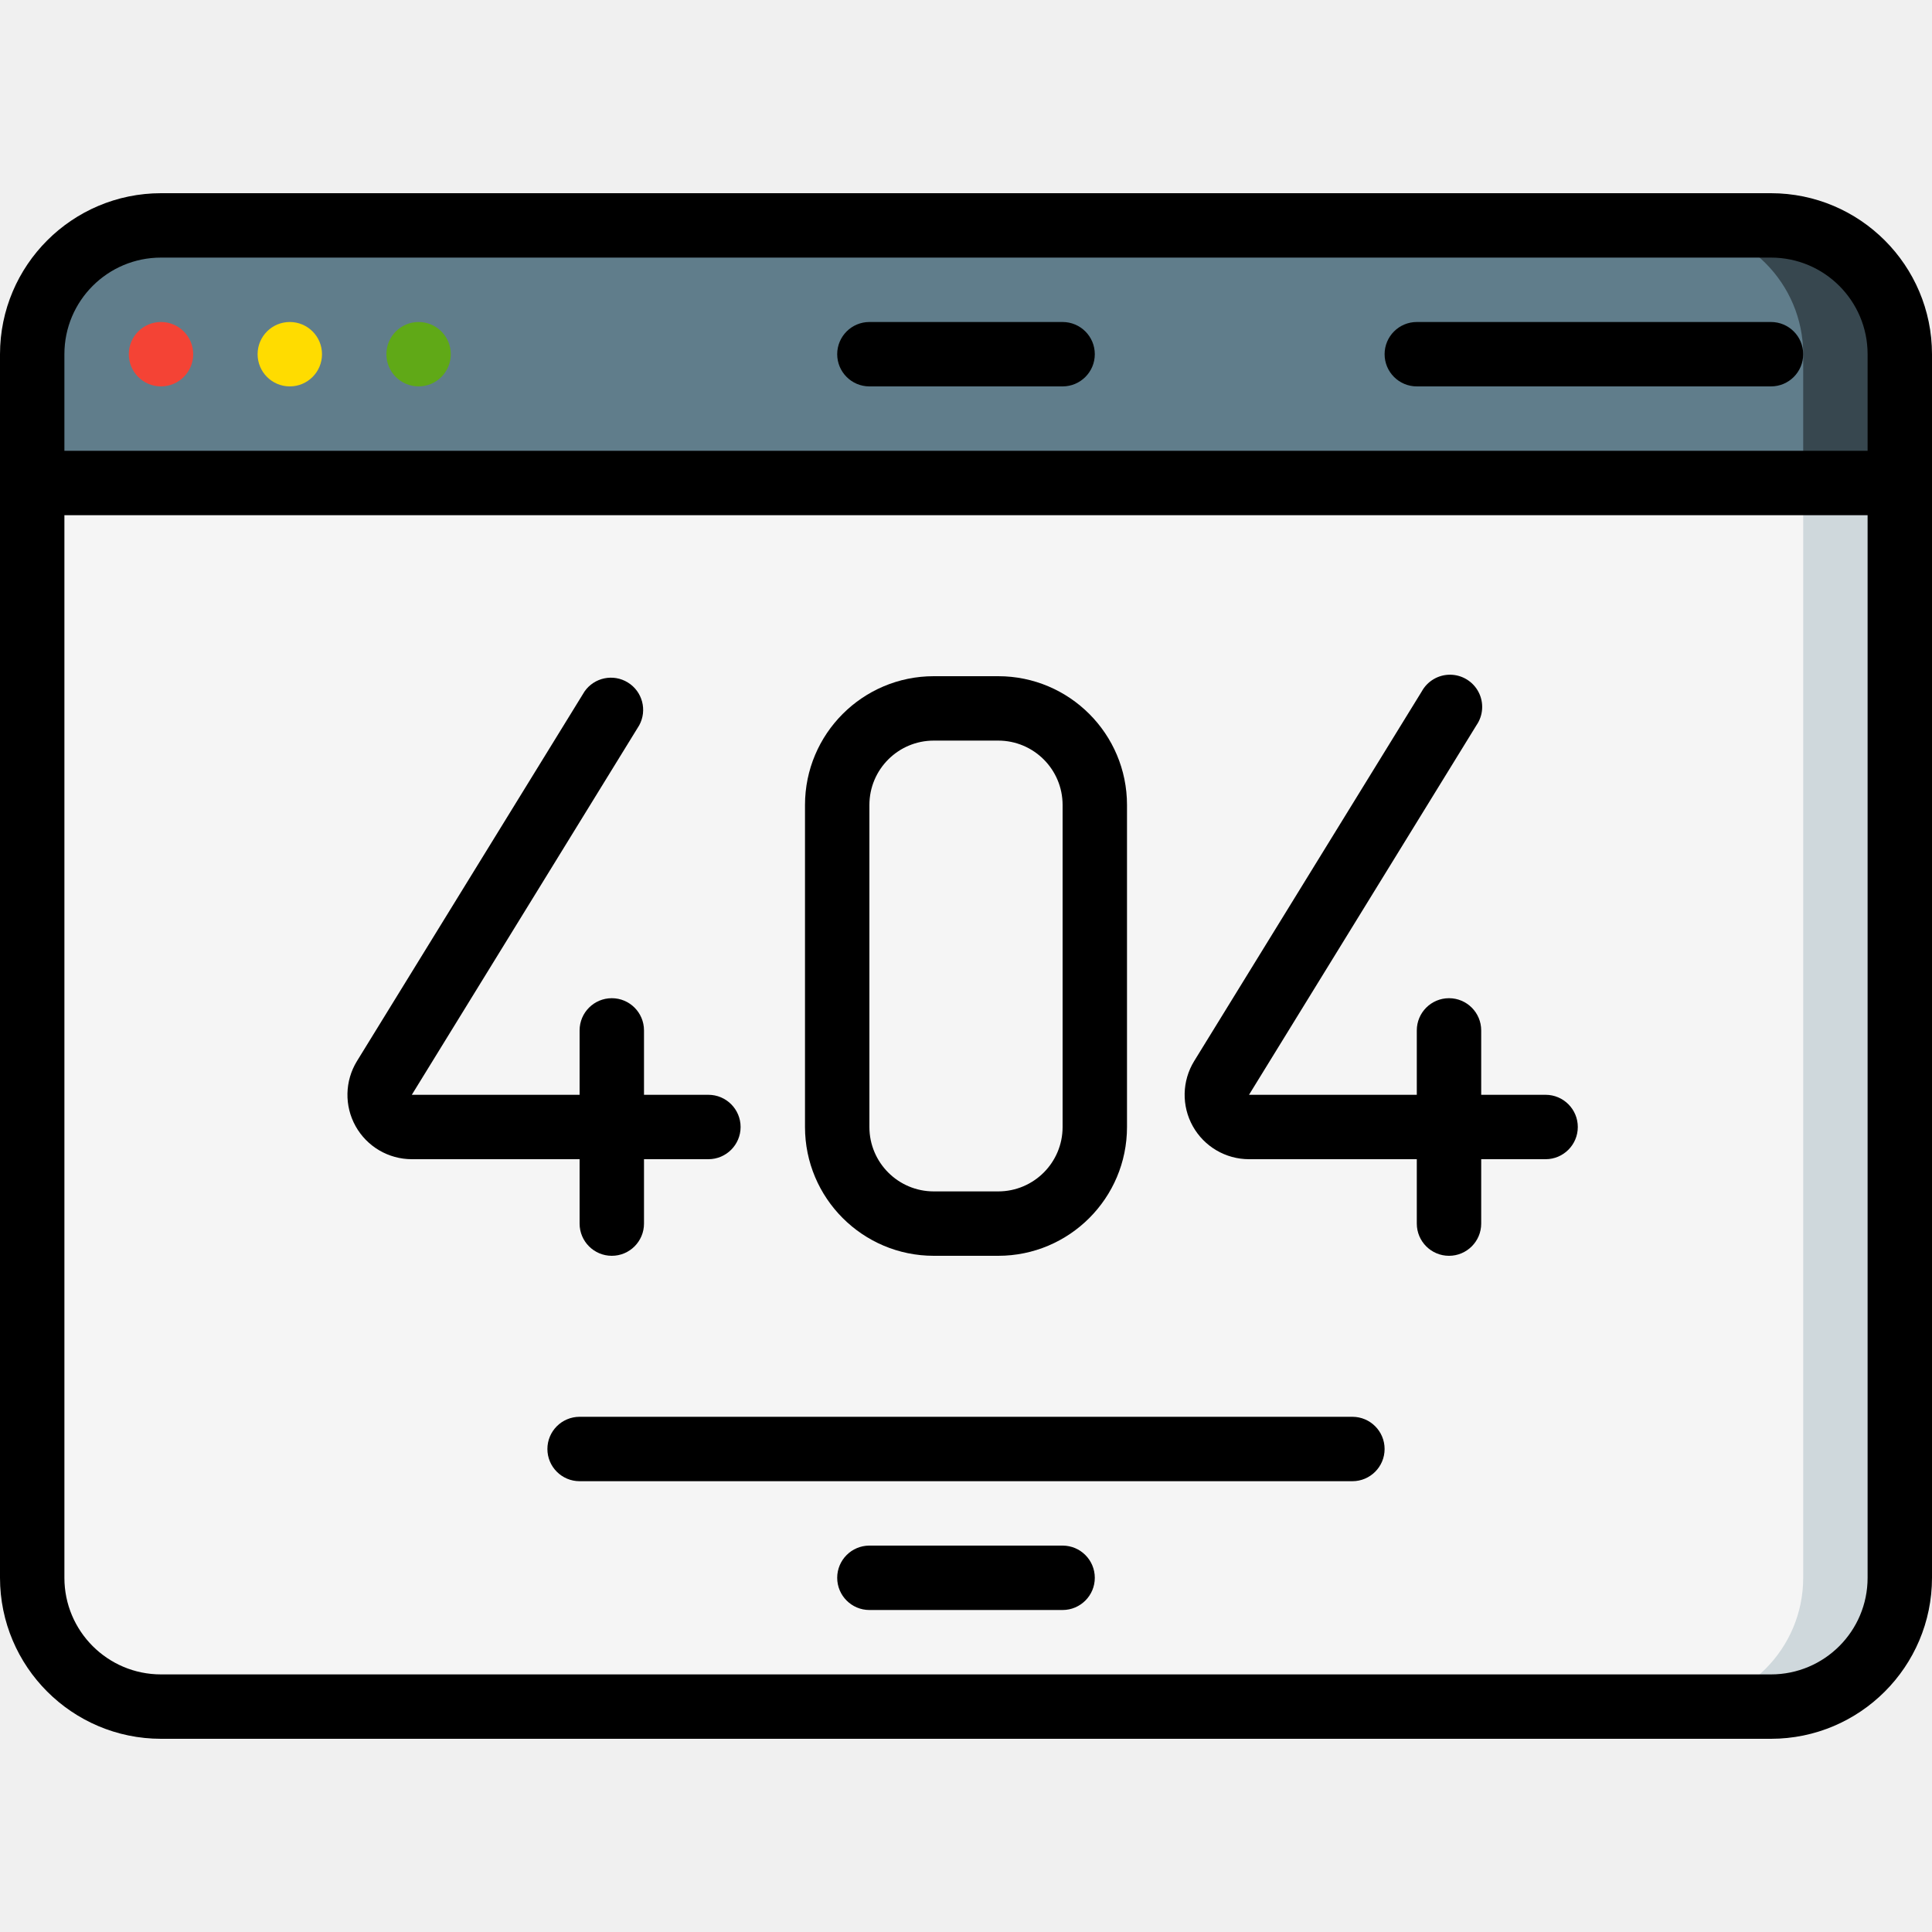
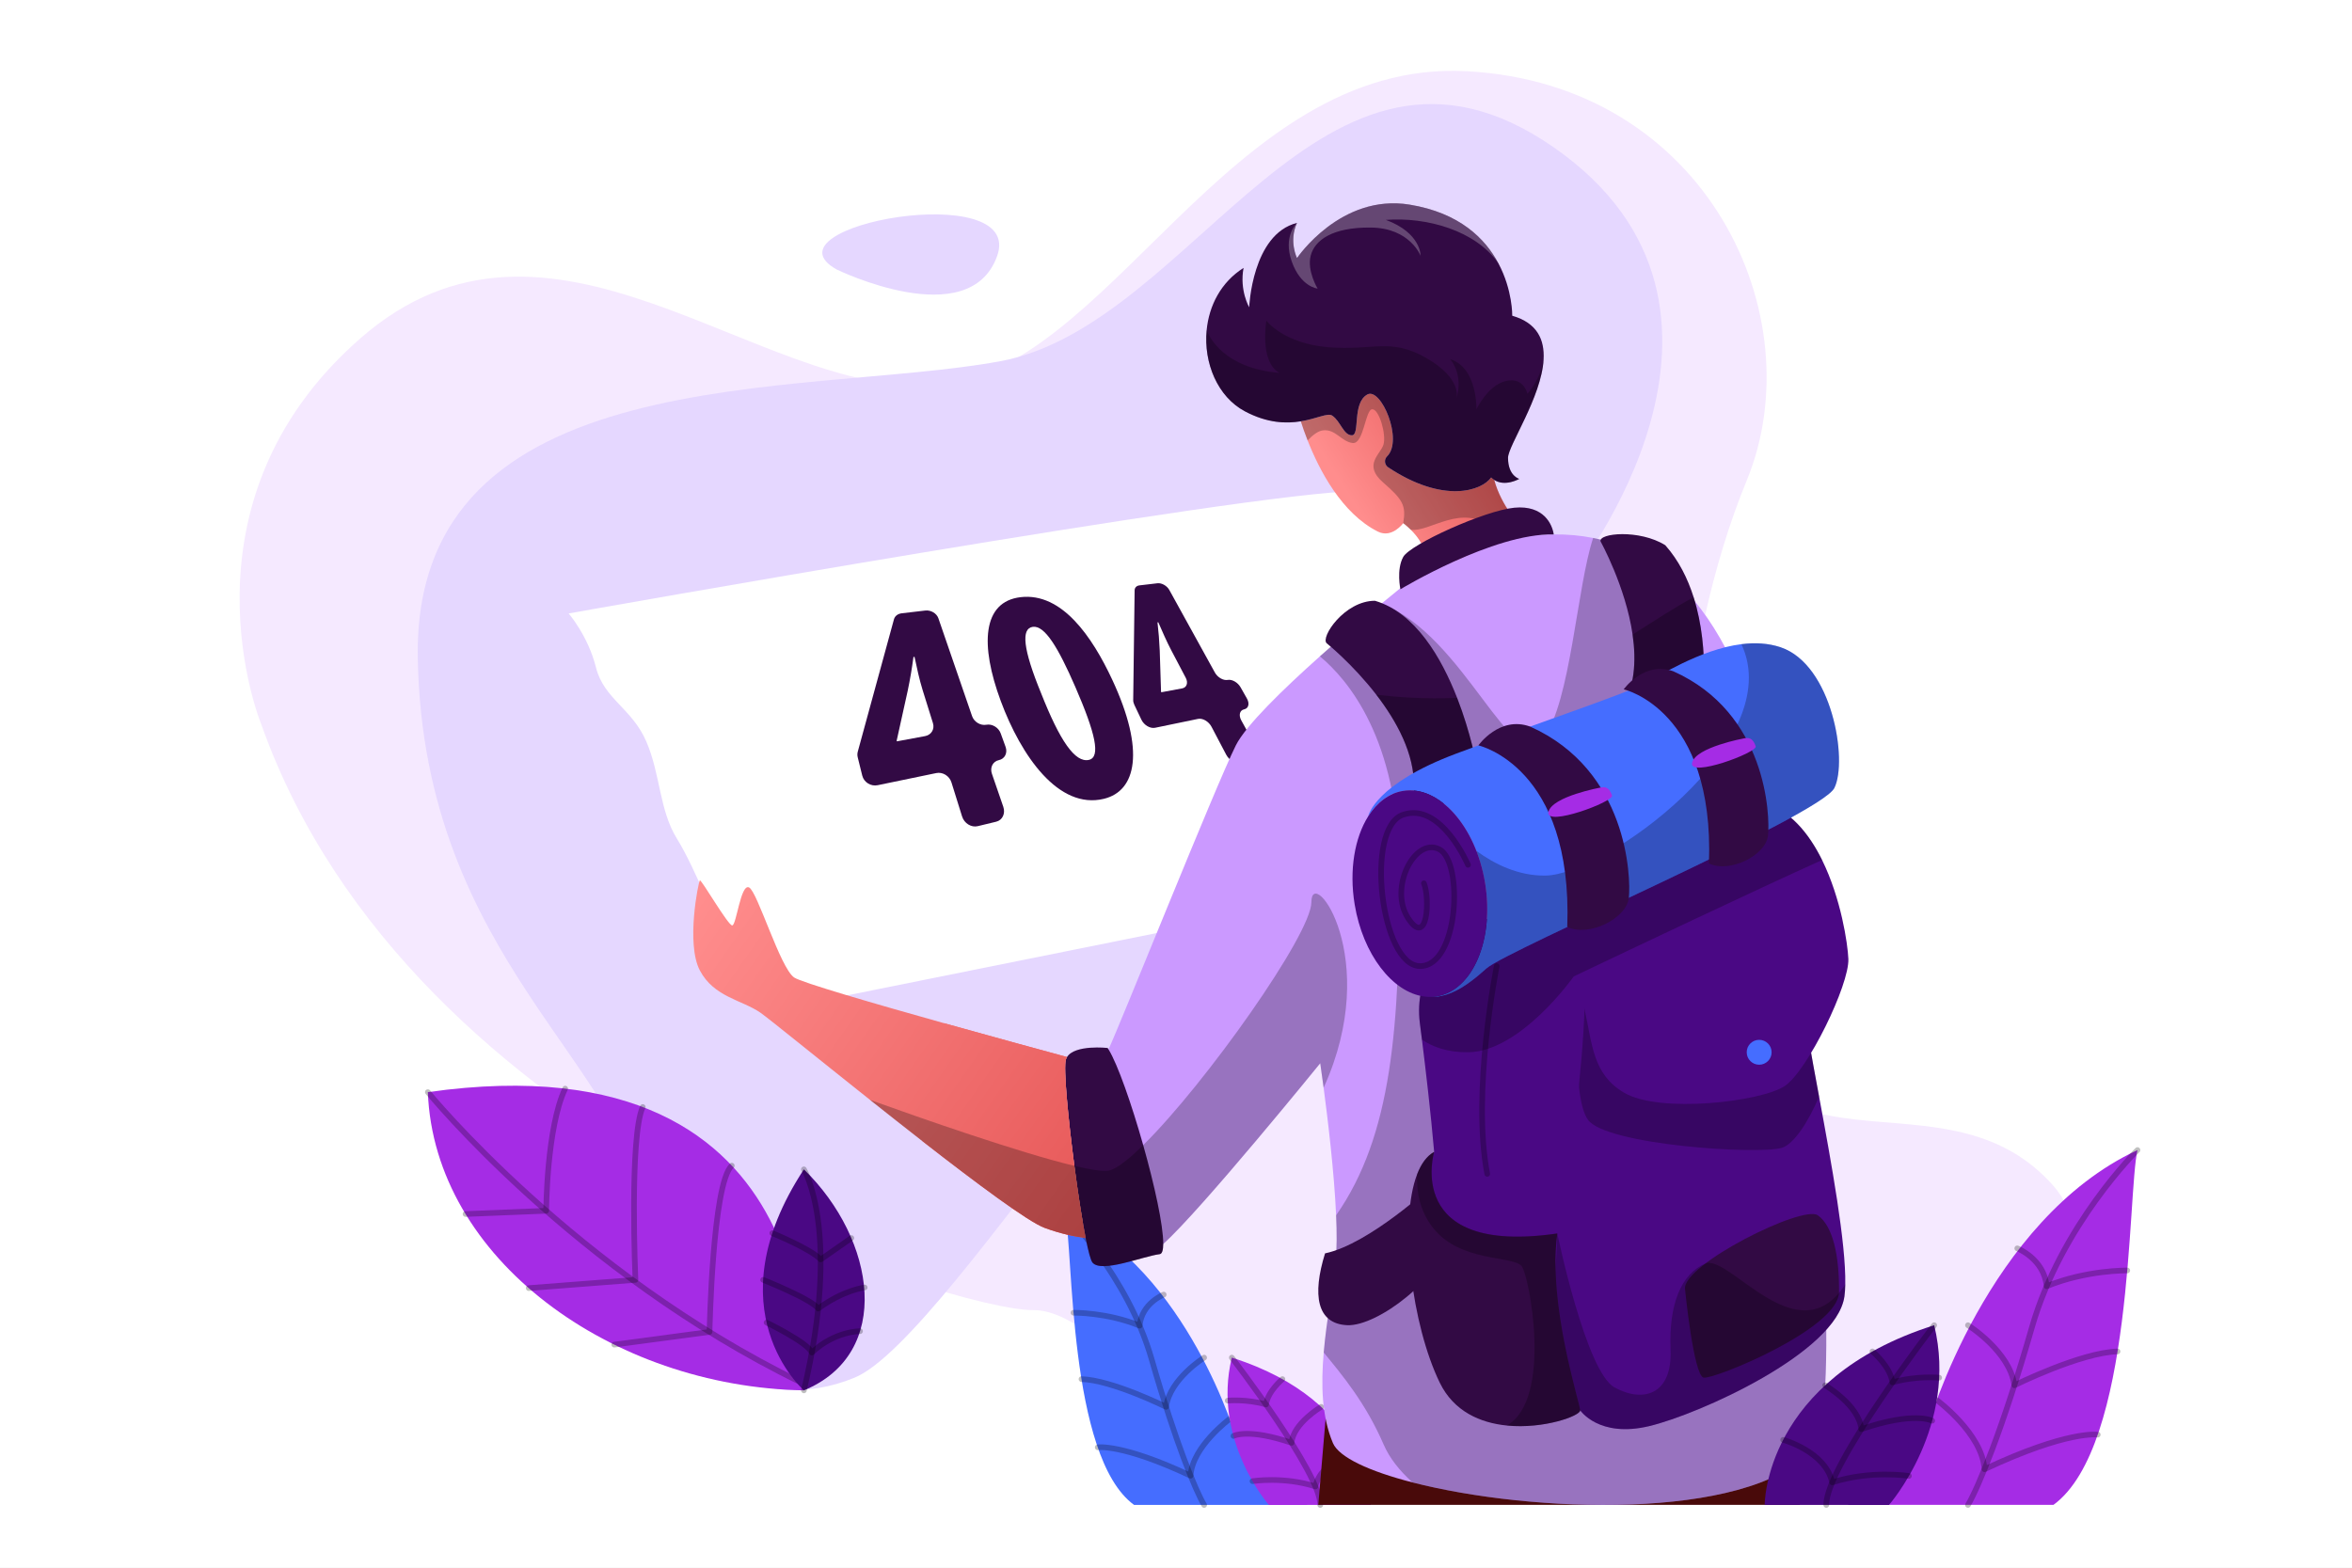
- <svg xmlns="http://www.w3.org/2000/svg" height="512" viewBox="0 0 60 48" width="512">
-   <g id="Page-1" fill="none" fill-rule="evenodd">
-     <g id="037---404-Page" fill-rule="nonzero">
-       <path id="Shape" d="m59 9v34c0 2.209-1.791 4-4 4h-50c-2.209 0-4-1.791-4-4v-34z" fill="#f5f5f5" />
-       <path id="Shape" d="m56 9v34c0 2.209-1.791 4-4 4h3c2.209 0 4-1.791 4-4v-34z" fill="#cfd8dc" />
-       <path id="Shape" d="m59 5v4h-58v-4c0-2.209 1.791-4 4-4h50c2.209 0 4 1.791 4 4z" fill="#607d8b" />
-       <path id="Shape" d="m55 1h-3c2.209 0 4 1.791 4 4v4h3v-4c0-2.209-1.791-4-4-4z" fill="#37474f" />
-       <circle id="Oval" cx="5" cy="5" fill="#f44335" r="1" />
-       <circle id="Oval" cx="9" cy="5" fill="#ffdc00" r="1" />
-       <circle id="Oval" cx="13" cy="5" fill="#60a917" r="1" />
-       <g fill="#000">
-         <path id="Shape" d="m27 6h6c.552 0 1-.448 1-1s-.448-1-1-1h-6c-.552 0-1 .448-1 1s.448 1 1 1z" />
-         <path id="Shape" d="m44 6h11c.552 0 1-.448 1-1s-.448-1-1-1h-11c-.552 0-1 .448-1 1s.448 1 1 1z" />
-         <path id="Shape" d="m55 0h-50c-2.76.003-4.997 2.24-5 5v38c.003 2.76 2.24 4.997 5 5h50c2.76-.003 4.997-2.24 5-5v-38c-.003-2.76-2.24-4.997-5-5zm-50 2h50c1.657 0 3 1.343 3 3v3h-56v-3c0-1.657 1.343-3 3-3zm50 44h-50c-1.657 0-3-1.343-3-3v-33h56v33c0 1.657-1.343 3-3 3z" />
-         <path id="Shape" d="m18 32c0 .552.448 1 1 1s1-.448 1-1v-2h2c.552 0 1-.448 1-1s-.448-1-1-1h-2v-2c0-.552-.448-1-1-1s-1 .448-1 1v2h-5.211l7.063-11.476c.254-.467.099-1.05-.354-1.329-.452-.279-1.044-.155-1.346.281l-7.066 11.477c-.379.617-.395 1.391-.042 2.023.354.632 1.021 1.024 1.746 1.024h5.21z" />
-         <path id="Shape" d="m48 28h-2v-2c0-.552-.448-1-1-1s-1 .448-1 1v2h-5.211l7.063-11.476c.211-.304.237-.7.067-1.029-.17-.329-.508-.537-.878-.541s-.712.197-.889.522l-7.066 11.477c-.379.617-.395 1.391-.042 2.023.354.632 1.021 1.024 1.746 1.024h5.21v2c0 .552.448 1 1 1s1-.448 1-1v-2h2c.552 0 1-.448 1-1s-.448-1-1-1z" />
-         <path id="Shape" d="m29 33h2c2.209 0 4-1.791 4-4v-10c0-2.209-1.791-4-4-4h-2c-2.209 0-4 1.791-4 4v10c0 2.209 1.791 4 4 4zm-2-14c0-1.105.895-2 2-2h2c1.105 0 2 .895 2 2v10c0 1.105-.895 2-2 2h-2c-1.105 0-2-.895-2-2z" />
-         <path id="Shape" d="m42 38h-24c-.552 0-1 .448-1 1s.448 1 1 1h24c.552 0 1-.448 1-1s-.448-1-1-1z" />
-         <path id="Shape" d="m33 42h-6c-.552 0-1 .448-1 1s.448 1 1 1h6c.552 0 1-.448 1-1s-.448-1-1-1z" />
+ <svg xmlns="http://www.w3.org/2000/svg" version="1.1" x="0px" y="0px" width="750px" height="500px" viewBox="0 0 750 500" style="enable-background:new 0 0 750 500;" xml:space="preserve">
+   <g id="BACKGROUND">
+     <rect style="fill:#FFFFFF;" width="750" height="500" />
+   </g>
+   <g id="OBJECTS">
+     <g>
+       <g>
+         <path style="fill:#F5E9FF;" d="M83.287,230.946c0,0-28.861-70.107,31.61-123.021c60.473-52.913,126.042,17.867,182.248,15.118     c56.206-2.749,93.985-104.452,170.614-100.329s110.759,78.3,89.228,130.546c-21.532,52.246-30.149,134.785-7.286,178.383     c22.862,43.598,72.798,10.543,104.866,46.312S589.408,480,589.408,480H394.124c0,0-40.014-62.361-64.56-62.143     C305.02,418.076,130.932,365.419,83.287,230.946z" />
+         <path style="fill:#E5D7FF;" d="M501.626,183.516c0,0,67.902-85.029-6.171-136.521c-74.072-51.491-114.008,56.807-176.731,68.26     s-187.333-1.375-185.501,94.832c1.832,96.207,68.261,130.21,72.384,177.117s36.191,64.815,66.886,52.195     c30.694-12.619,118.432-162.182,167.915-185.272C489.892,231.037,501.626,183.516,501.626,183.516z" />
+         <path style="fill:#E5D7FF;" d="M266.766,85.936c0,0,42.262,20.652,51.195-4.276C326.895,56.73,241.98,72.014,266.766,85.936z" />
+       </g>
+       <g>
+         <g>
+           <path style="fill:#456DFF;" d="M394.358,459.156c0,0-15.397-53.646-54.705-71.952c2.629,11.237,0.938,77.413,21.97,92.771      h46.381L394.358,459.156z" />
+           <path style="opacity:0.25;fill:none;stroke:#000000;stroke-width:1.794;stroke-linecap:round;stroke-linejoin:round;stroke-miterlimit:10;" d="      M392.125,452.563c0,0-11.917,8.781-12.478,18.097c-21.78-10.252-29.608-9.049-29.608-9.049" />
+           <path style="opacity:0.25;fill:none;stroke:#000000;stroke-width:1.794;stroke-linecap:round;stroke-linejoin:round;stroke-miterlimit:10;" d="      M383.969,433c0,0-10.939,6.825-12.136,15.708c0,0-17.256-8.558-26.971-8.851" />
+           <path style="opacity:0.25;fill:none;stroke:#000000;stroke-width:1.794;stroke-linecap:round;stroke-linejoin:round;stroke-miterlimit:10;" d="      M371.082,412.9c0,0-7.022,2.739-7.678,9.913c-10.419-4.28-21.082-4.129-21.082-4.129" />
+           <path style="opacity:0.25;fill:none;stroke:#000000;stroke-width:1.794;stroke-linecap:round;stroke-linejoin:round;stroke-miterlimit:10;" d="      M383.969,480c-2.629-4.442-9.014-19.592-16.712-46.41c-7.699-26.818-27.604-46.386-27.604-46.386" />
+         </g>
+         <g>
+           <path style="fill:#A52CE5;" d="M437.109,479.975c0,0,0.188-32.884-44.315-46.976c-6.385,26.281,11.83,47,11.83,47      L437.109,479.975z" />
+           <path style="opacity:0.25;fill:none;stroke:#000000;stroke-width:1.794;stroke-linecap:round;stroke-linejoin:round;stroke-miterlimit:10;" d="      M392.794,433c0,0,28.434,36.924,28.206,47" />
+           <path style="opacity:0.25;fill:none;stroke:#000000;stroke-width:1.794;stroke-linecap:round;stroke-linejoin:round;stroke-miterlimit:10;" d="      M432.276,462.965c0,0-11.043,3.031-12.822,11.128c-10.136-3.265-20.056-1.687-20.056-1.687" />
+           <path style="opacity:0.25;fill:none;stroke:#000000;stroke-width:1.794;stroke-linecap:round;stroke-linejoin:round;stroke-miterlimit:10;" d="      M421.295,448.708c0,0-8.896,5.221-9.45,11.465c-13.887-4.741-18.527-2.195-18.527-2.195" />
+           <path style="opacity:0.25;fill:none;stroke:#000000;stroke-width:1.794;stroke-linecap:round;stroke-linejoin:round;stroke-miterlimit:10;" d="      M408.937,439.857c0,0-4.654,3.889-5.234,8.089c-6.308-1.81-12.206-1.229-12.206-1.229" />
+         </g>
+       </g>
+       <g>
+         <path style="fill:#FFFFFF;" d="M229.887,297.818c0,0-8.246-21.074-13.973-30.236s-5.269-20.615-9.85-31.152     s-13.515-13.515-16.034-23.593c-2.521-10.079-8.705-17.18-8.705-17.18s217.494-38.824,251.511-38.997     c34.016-0.173,44.968,118.998,44.968,118.998l-225.011,45.296L229.887,297.818z" />
+         <g>
+           <path style="fill:#320A44;" d="M306.788,260.404l-3.392-10.867c-0.646-2.07-2.802-3.395-4.831-2.975l-18.698,3.871      c-2.178,0.45-4.388-0.929-4.916-3.065l-1.44-5.823c-0.15-0.605-0.144-1.229,0.017-1.817l11.54-42.22      c0.281-1.026,1.227-1.756,2.452-1.9l7.536-0.885c1.767-0.208,3.627,0.891,4.169,2.464l10.746,31.213      c0.64,1.859,2.688,3.096,4.556,2.749l0,0c1.856-0.345,3.898,0.886,4.577,2.762l1.557,4.304c0.698,1.932-0.256,3.827-2.149,4.22      l0,0c-1.907,0.395-2.905,2.333-2.213,4.344l3.632,10.551c0.734,2.132-0.278,4.265-2.28,4.748l-5.876,1.42      C309.715,263.993,307.474,262.601,306.788,260.404z M294.993,234.775c1.986-0.369,3.1-2.228,2.503-4.139l-3.27-10.474      c-1.08-3.46-1.873-7.271-2.606-10.666l-0.338,0.048c-0.498,3.72-1.019,6.844-1.834,10.766l-3.518,15.913l0.063,0.223      L294.993,234.775z" />
+           <path style="fill:#320A44;" d="M354.67,216.791c10.591,22.703,7.64,35.475-2.659,37.982      c-14.488,3.525-26.41-13.721-32.886-31.177c-6.633-17.883-5.919-31.712,6.346-33.138      C338.615,188.931,348.264,203.057,354.67,216.791z M331.961,221.038c6.056,15.36,10.871,22.277,15.249,21.323      c3.888-0.848,2.06-8.602-4.292-23.221c-5.555-12.788-9.805-19.721-13.583-19.214      C325.576,200.43,326.173,206.946,331.961,221.038z" />
+           <path style="fill:#320A44;" d="M391.006,240.693l-4.679-8.895c-0.896-1.701-2.818-2.821-4.31-2.513l-13.669,2.83      c-1.584,0.327-3.552-0.831-4.381-2.577l-2.265-4.772c-0.236-0.497-0.356-1.007-0.35-1.485l0.455-34.994      c0.012-0.867,0.604-1.476,1.537-1.586l5.746-0.675c1.35-0.158,3.035,0.795,3.776,2.137l14.537,26.344      c0.856,1.552,2.692,2.608,4.089,2.349l0,0c1.388-0.257,3.219,0.794,4.104,2.358l2.026,3.582c0.908,1.605,0.517,3.15-0.889,3.441      l0,0c-1.413,0.292-1.827,1.868-0.911,3.528l4.788,8.678c0.964,1.745,0.571,3.456-0.891,3.81l-4.286,1.035      C393.939,243.651,391.948,242.483,391.006,240.693z M376.968,219.554c1.472-0.273,1.975-1.79,1.14-3.378l-4.601-8.743      c-1.526-2.902-2.902-6.101-4.152-8.958l-0.255,0.037c0.354,3.114,0.568,5.72,0.713,8.979l0.416,13.114l0.092,0.184      L376.968,219.554z" />
+         </g>
+         <path style="fill:#490A0A;" d="M422.708,452.464l-2.337,27.505h153.566l-6.872-24.156     C567.065,455.813,427.699,450.662,422.708,452.464z" />
+         <path style="fill:#CB99FF;" d="M577.545,462.923c-21.262,22.231-89.388,19.59-127.113,9.887     c-13.768-3.539-23.488-8.021-25.403-12.578c-3.575-8.487-3.813-18.639-2.925-28.856c0.889-10.309,2.92-20.676,3.822-29.459     c0.386-3.736,0.377-8.742,0.13-14.305c-0.605-13.745-2.683-30.89-3.979-40.678c-0.637-4.79-1.085-7.818-1.085-7.818     s-38.196,47.065-50.062,57.629c-1.74,1.557-2.916,2.319-3.319,2.032c-1.463-1.05-4.979-14.588-8.173-28.916     c-3.661-16.396-6.899-33.827-6.182-34.782c0.04-0.059,0.116-0.193,0.22-0.408c3.171-6.514,34.083-83.902,40.601-96.934     c3.208-6.41,15.167-18.015,26.812-28.404c7.469-6.666,14.808-12.833,19.626-16.813c3.44-2.844,5.598-4.576,5.598-4.576     s13.009-11.214,23.775-14.354c10.766-3.14,25.568-3.14,25.568-3.14c4.445-0.049,8.626,0.341,12.564,1.13     c5.818,1.167,11.099,3.194,15.898,5.948c32.692,18.764,42.938,71.046,47.227,110.957c2.22,20.688,2.839,38.053,4.158,45.696     C579.788,360.199,587.414,452.606,577.545,462.923z" />
+         <path style="opacity:0.25;" d="M577.545,462.923c-21.262,22.231-89.388,19.59-127.113,9.887     c-4.163-3.741-7.357-7.782-9.236-12.129c-5.701-13.171-13.13-22.048-19.092-29.306c0.889-10.309,2.92-20.676,3.822-29.459     c0.386-3.736,0.377-8.742,0.13-14.305c17.705-25.354,20.486-59.832,20.105-111.311c-0.301-40.489-16.239-59.459-25.273-66.969     c7.469-6.666,14.808-12.833,19.626-16.813c26.815,10.353,41.709,56.171,51.707,42.857c8.627-11.488,10.587-48.039,15.799-63.797     c5.818,1.167,11.099,3.194,15.898,5.948c11.51,20.854,29.906,63.801,47.227,110.957c2.22,20.688,2.839,38.053,4.158,45.696     C579.788,360.199,587.414,452.606,577.545,462.923z" />
+         <linearGradient id="SVGID_1_" gradientUnits="userSpaceOnUse" x1="432.817" y1="162.269" x2="476.111" y2="134.552">
+           <stop offset="0" style="stop-color:#FF8D8D" />
+           <stop offset="1" style="stop-color:#E55555" />
+         </linearGradient>
+         <path style="fill:url(#SVGID_1_);" d="M485.138,168.207c0,0-0.358,0.206-1,0.565c-5.347,2.992-30.306,16.66-29.503,10.649     c0.569-4.271-2.477-8.182-4.777-10.47c-1.323-1.314-2.4-2.09-2.4-2.09s-3.588,4.934-8.074,2.691     c-11.542-5.773-18.706-19.648-22.415-29.086c-0.938-2.382-1.655-4.481-2.167-6.096c5.158-0.843,8.581-2.772,10.003-1.826     c2.691,1.794,3.589,6.28,6.28,6.28s0-10.317,4.935-13.009c4.369-2.382,11.551,14.579,6.289,19.738     c-1.022,1.005-0.83,2.714,0.368,3.503c17.643,11.712,29.848,7.469,32.817,3.225c0.319,0.319,0.646,0.579,0.987,0.798     C478.719,161.483,485.138,168.207,485.138,168.207z" />
+         <path style="opacity:0.25;" d="M485.138,168.207c0,0-0.358,0.206-1,0.565c-2.741,0.646-6.057,1.242-8.164-0.448     c-10.001-8.02-20.061,1.552-26.116,0.628c-1.323-1.314-2.4-2.09-2.4-2.09c0.956-5.661-0.076-7.456-6.49-13.067     c-6.415-5.612-0.687-8.913,0.21-12.053c0.897-3.14-1.346-11.214-3.588-11.214c-2.243,0-2.691,11.214-6.28,10.766     c-3.589-0.448-5.383-4.486-9.42-4.037c-1.62,0.18-3.387,1.588-4.921,3.212c-0.938-2.382-1.655-4.481-2.167-6.096     c5.158-0.843,8.581-2.772,10.003-1.826c2.691,1.794,3.589,6.28,6.28,6.28s0-10.317,4.935-13.009     c4.369-2.382,11.551,14.579,6.289,19.738c-1.022,1.005-0.83,2.714,0.368,3.503c17.643,11.712,29.848,7.469,32.817,3.225     c0.319,0.319,0.646,0.579,0.987,0.798C478.719,161.483,485.138,168.207,485.138,168.207z" />
+         <path style="fill:#320A44;" d="M492.221,114.606v0.018c-0.668,12.058-11.344,27.543-11.344,31.378     c0,5.831,3.588,6.729,3.588,6.729s-4.477,2.611-7.984,0.35c-0.341-0.22-0.668-0.479-0.987-0.798     c-2.97,4.244-15.175,8.487-32.817-3.225c-1.198-0.79-1.391-2.499-0.368-3.503c5.262-5.159-1.92-22.12-6.289-19.738     c-4.935,2.692-2.243,13.009-4.935,13.009s-3.589-4.485-6.28-6.28c-1.422-0.947-4.845,0.982-10.003,1.826     c-4.611,0.753-10.608,0.642-17.809-3.171c-8.756-4.634-13.225-15.476-12.22-25.91c0.749-7.742,4.509-15.261,11.771-19.845     c-1.347,7.177,1.794,12.561,1.794,12.561s0.897-23.326,15.252-26.915c-2.691,5.832,0,11.215,0,11.215     s13.905-20.635,35.886-17.046c15.952,2.602,24.134,10.842,28.328,18.715c4.571,8.577,4.419,16.723,4.419,16.723     C490.198,102.997,492.563,108.339,492.221,114.606z" />
+         <path style="fill:#320A44;" d="M446.561,187.944c0,0-1.346-6.28,0.896-10.317c2.243-4.037,26.018-14.803,35.438-15.7     c9.421-0.897,12.112,5.383,12.561,8.523C476.166,170.001,446.561,187.944,446.561,187.944z" />
+         <path style="fill:#320A44;" d="M370.93,396.745c-0.018,1.982-0.363,3.162-1.121,3.257c-5.361,0.668-18.603,6.15-21.442,2.674     c-0.579-0.705-1.341-3.603-2.171-7.814c-1.167-5.903-2.472-14.391-3.611-23.025c-2.027-15.436-3.517-31.356-2.705-33.908     c0.09-0.287,0.215-0.552,0.372-0.799c2.521-4.06,12.946-2.889,12.946-2.889c0.09,0.135,0.184,0.278,0.278,0.431     c2.956,4.804,7.401,17.566,11.066,30.557C368.135,377.94,370.975,390.869,370.93,396.745z" />
+         <linearGradient id="SVGID_2_" gradientUnits="userSpaceOnUse" x1="223.915" y1="285.73" x2="362.268" y2="382.852">
+           <stop offset="0" style="stop-color:#FF8D8D" />
+           <stop offset="1" style="stop-color:#E55555" />
+         </linearGradient>
+         <path style="fill:url(#SVGID_2_);" d="M346.195,394.861c-3.54-0.453-8.057-1.387-13.126-3.262     c-5.181-1.92-21.433-14.009-38.802-27.538c-5.607-4.369-11.336-8.891-16.84-13.265c-17.307-13.753-32.441-26.075-34.972-27.829     c-5.831-4.038-14.803-4.935-19.288-13.458c-4.486-8.522-0.449-28.261,0-28.709c0.448-0.448,8.971,14.354,10.317,14.354     c1.346,0,2.691-13.457,5.383-12.111s9.868,25.568,14.354,28.709c2.266,1.583,25.421,8.308,47.81,14.583     c16.216,4.54,32.028,8.847,39.219,10.793c-0.157,0.247-0.282,0.512-0.372,0.799c-0.812,2.552,0.678,18.473,2.705,33.908     C343.724,380.47,345.028,388.958,346.195,394.861z" />
+         <linearGradient id="SVGID_3_" gradientUnits="userSpaceOnUse" x1="223.915" y1="285.73" x2="362.269" y2="382.853">
+           <stop offset="0" style="stop-color:#FF8D8D" />
+           <stop offset="1" style="stop-color:#E55555" />
+         </linearGradient>
+         <path style="fill:url(#SVGID_3_);" d="M346.195,394.861c-3.54-0.453-8.057-1.387-13.126-3.262     c-5.181-1.92-21.433-14.009-38.802-27.538c-7.733-17.364,1.202-31.315,6.765-37.726c16.216,4.54,32.028,8.847,39.219,10.793     c-0.157,0.247-0.282,0.512-0.372,0.799C338.609,341.911,342.947,378.407,346.195,394.861z" />
+         <path style="opacity:0.25;" d="M484.465,152.731c0,0-4.477,2.611-7.984,0.35c-0.341-0.22-0.668-0.479-0.987-0.798     c-2.97,4.244-15.175,8.487-32.817-3.225c-1.198-0.79-1.391-2.499-0.368-3.503c5.262-5.159-1.92-22.12-6.289-19.738     c-4.935,2.692-2.243,13.009-4.935,13.009s-3.589-4.485-6.28-6.28c-1.422-0.947-4.845,0.982-10.003,1.826     c-4.611,0.753-10.608,0.642-17.809-3.171c-8.756-4.634-13.225-15.476-12.22-25.91c0.821,2.171,5.505,12.134,23.17,13.632     c-6.411-3.665-4.123-16.646-4.123-16.646s5.5,7.325,19.854,8.474s19.697-3.127,31.153,3.436     c11.452,6.567,9.618,12.677,9.618,12.677s2.444-6.567-1.983-12.291c8.703,2.669,8.344,15.956,8.344,15.956     s3.566-7.635,9.371-9.012c5.8-1.373,6.872,4.073,6.872,4.073s4.023-4.069,5.172-10.963     c-0.668,12.058-11.344,27.543-11.344,31.378C480.877,151.833,484.465,152.731,484.465,152.731z" />
+         <path style="opacity:0.25;fill:#FFFFFF;" d="M477.804,83.973c-7.289-10.438-22.729-14.808-35.882-13.843     c11.3,4.199,11.071,11.439,11.071,11.439s-3.36-8.842-15.804-8.994c-12.448-0.152-18.02,4.123-19.244,8.994     c-1.22,4.867,2.216,10.474,2.216,10.474s-5.347-0.458-8.245-8.626c-2.902-8.169,1.674-12.327,1.674-12.327     c-2.691,5.832,0,11.215,0,11.215s13.905-20.635,35.886-17.046C465.428,67.86,473.609,76.1,477.804,83.973z" />
+         <path style="opacity:0.25;" d="M422.076,346.934c-0.637-4.79-1.085-7.818-1.085-7.818s-38.196,47.065-50.062,57.629     c-0.018,1.982-0.363,3.162-1.121,3.257c-5.361,0.668-18.603,6.15-21.442,2.674c-0.579-0.705-1.341-3.603-2.171-7.814     c-3.54-0.453-8.057-1.387-13.126-3.262c-5.181-1.92-21.433-14.009-38.802-27.538c-5.607-4.369-11.336-8.891-16.84-13.265     c16.539,5.948,47.895,16.921,65.156,21.039c4.849,1.152,8.59,1.767,10.573,1.574c1.498-0.144,3.655-1.413,6.28-3.549     c1.552-1.256,3.266-2.821,5.104-4.634c19.692-19.388,53.632-67.237,53.632-77.487     C418.174,275.642,440.979,305.297,422.076,346.934z" />
+         <g>
+           <path style="fill:#320A44;" d="M456.858,377.955c0,0-20.129,18.818-34.331,21.796c-4.123,13.285-2.63,22.448,7.046,22.906      s30.292-15.277,32.124-27.796C463.53,382.341,456.858,377.955,456.858,377.955z" />
+           <path style="fill:#320A44;" d="M470.806,243.837c0,0-20.567,30.351-19.952,7.24c0.287-10.636-5.576-21.204-11.991-29.512      c-7.522-9.748-15.799-16.391-15.799-16.391c-2.135-1.826,5.647-13.565,15.378-13.565c12.919,3.799,21.23,18.226,26.196,30.952      C469.043,233.87,470.806,243.837,470.806,243.837z" />
+           <path style="opacity:0.25;" d="M464.638,222.561c4.405,11.309,6.168,21.276,6.168,21.276s-20.567,30.351-19.952,7.24      c0.287-10.636-5.576-21.204-11.991-29.512C444.815,222.279,454.262,223.059,464.638,222.561z" />
+           <path style="fill:#320A44;" d="M542.633,226.428c0,0-38.659,19.257-25.865,0c4.544-6.841,5.056-15.602,3.826-24.053      c-2.229-15.337-10.196-29.66-10.196-29.66c-0.843-2.683,12.386-3.988,20.63,1.18c4.298,4.854,7.16,10.649,9.035,16.588      C545.548,207.834,542.633,226.428,542.633,226.428z" />
+           <path style="opacity:0.25;" d="M542.633,226.428c0,0-38.659,19.257-25.865,0c4.544-6.841,5.056-15.602,3.826-24.053      c7.168-4.513,13.78-8.882,19.469-11.892C545.548,207.834,542.633,226.428,542.633,226.428z" />
+           <path style="fill:#4A0884;" d="M588.414,409.627c-0.026,1.449-0.116,2.746-0.273,3.867      c-2.521,17.867-46.271,37.564-62.308,41.368c-16.032,3.809-21.944-5.064-21.944-5.064c-3.898-0.901-6.998-4.423-9.465-9.613      c-11.421-24.021-9.21-83.728-9.21-83.728l17.486-43.193c0,0,4.226-0.605,10.636-1.306h0.009      c19.903-2.166,60.818-5.244,61.509,6.024c0.342,5.549,2.615,17.732,5.213,31.76C584.01,371.028,588.675,396.561,588.414,409.627      z" />
+           <path style="opacity:0.25;" d="M580.066,349.743c-3.477,8.249-8.115,15.202-11.856,16.337      c-7.558,2.288-56.117-0.919-61.845-8.936c-5.729-8.016-2.477-42.297-2.477-42.297l9.447-2.889h0.009      c19.903-2.166,60.818-5.244,61.509,6.024C575.195,323.532,577.469,335.715,580.066,349.743z" />
+           <path style="fill:#4A0884;" d="M497.317,388.984c-5.841,30.234,6.571,60.814,6.571,60.814s-22.721,2.063-36.129-14.431      c-13.408-16.49-10.299-30.234-9.268-41.915c0.238-2.724-3.423-10.812-3.741-16.378c-0.237-4.078,2.57-9.694,2.57-9.694      c-1.121-12.856-2.718-26.372-3.894-35.792c-0.242-1.938-0.467-3.7-0.664-5.253c-1.946-15.233,7.967-24.698,7.967-24.698      c4.289-8.263,16.234-10.125,26.543-8.519c7.913,1.233,14.856,4.517,16.615,8.519c0.713,1.624,1.152,4.44,1.359,8.155      c0.188,3.359,0.188,7.45,0.026,12.044C504.61,340.991,501.197,368.888,497.317,388.984z" />
+           <path style="fill:#4A0884;" d="M569.126,346.378c-7.276,4.912-39.856,8.936-51.358,2.063      c-9.945-5.939-10.021-15.472-12.493-26.605c-0.386-1.745-0.834-3.535-1.386-5.352c-0.525-1.723-1.225-3.423-2.046-5.069      c-4.063-8.178-11.098-15.152-14.569-18.297c-1.266-1.153-2.06-1.79-2.06-1.79s55.485-41.377,76.698-35.527      c8.738,2.404,14.88,9.918,19.109,18.495c6.043,12.255,8.178,26.69,8.38,31.539C589.742,314.081,576.406,341.466,569.126,346.378      z" />
+           <path style="opacity:0.25;" d="M581.021,274.296c-20.724,9.33-63.438,29.624-75.773,35.496      c-2.176,1.036-3.405,1.623-3.405,1.623s-16.934,24.044-33.732,24.196c-6.617,0.059-11.363-1.776-14.683-4.023      c-0.242-1.938-0.467-3.7-0.664-5.253c-1.946-15.233,7.967-24.698,7.967-24.698c4.289-8.263,16.234-10.125,26.543-8.519      c-1.266-1.153-2.06-1.79-2.06-1.79s55.485-41.377,76.698-35.527C570.65,258.206,576.792,265.719,581.021,274.296z" />
+           <path style="fill:#456DFF;" d="M584.934,251.32c-4.352,8.702-104.452,51.766-110.866,57.494      c-0.902,0.808-1.799,1.584-2.688,2.324c-0.358,0.291-0.713,0.583-1.072,0.865c-0.888,0.704-1.776,1.368-2.664,1.979      c-0.538,0.368-1.072,0.713-1.615,1.036c-1.076,0.646-2.166,1.207-3.27,1.659c0,0,0,0.005-0.005,0.005      c-2.162,0.884-4.396,1.363-6.773,1.297c-0.144-0.005-0.292-0.01-0.436-0.019s-0.291-0.018-0.435-0.031      c-0.14-0.005-0.278-0.018-0.422-0.04c1.148,0.107,2.297,0.067,3.449-0.121c11.488-1.889,18.392-18.078,15.423-36.169      c-0.597-3.639-1.548-7.074-2.781-10.228c-4.89-12.534-14.216-20.621-23.39-19.114c-4.525,0.744-8.339,3.705-11.12,8.128      c0.072-0.35,2.297-10.385,28.176-20.061c26.345-9.851,52.914-18.786,59.329-21.994c4.867-2.431,18.176-11.196,31.521-12.878      c4.239-0.534,8.482-0.354,12.457,0.969C584.247,211.921,589.285,242.613,584.934,251.32z" />
+           <path style="fill:#4A0884;" d="M458.138,317.768c-1.157,0.188-2.314,0.229-3.467,0.121c-0.14-0.014-0.283-0.031-0.427-0.05      c-0.017-0.002-0.032-0.008-0.049-0.01c-10.113-1.266-19.595-13.389-22.228-29.403c-1.799-10.968,0.027-21.235,4.302-28.041      c2.781-4.423,6.595-7.384,11.12-8.128c11.484-1.884,23.201,11.255,26.171,29.342      C476.529,299.69,469.626,315.879,458.138,317.768z" />
+           <path style="opacity:0.25;fill:none;stroke:#000000;stroke-width:1.794;stroke-linecap:round;stroke-linejoin:round;stroke-miterlimit:10;" d="      M468.111,275.828c0,0-8.596-20.204-20.769-15.958c-12.173,4.247-7.024,48.104,5.421,48.256      c12.446,0.152,13.973-33.29,6.185-37.261s-16.187,12.369-9.926,21.99c6.261,9.62,7.005-6.414,5.029-11.148" />
+           <path style="opacity:0.25;" d="M584.934,251.32c-4.352,8.702-104.452,51.766-110.866,57.494      c-0.902,0.808-1.799,1.584-2.688,2.324c-0.358,0.291-0.713,0.583-1.072,0.865c-0.888,0.709-1.776,1.373-2.664,1.979      c-0.538,0.368-1.072,0.713-1.615,1.036c-1.076,0.646-2.162,1.207-3.27,1.659c0,0,0,0.005-0.005,0.005      c-2.157,0.884-4.396,1.363-6.773,1.297c-0.144-0.005-0.292-0.01-0.436-0.019s-0.291-0.018-0.435-0.031      c-0.14-0.005-0.278-0.018-0.422-0.04c1.148,0.107,2.297,0.067,3.449-0.121c11.488-1.889,18.392-18.078,15.423-36.169      c-0.597-3.639-1.548-7.074-2.781-10.228c5.85,4.279,13.457,8.024,22.07,7.891c18.88-0.292,77.245-42.49,62.446-73.81      c4.239-0.534,8.482-0.354,12.457,0.969C584.247,211.921,589.285,242.613,584.934,251.32z" />
+           <path style="fill:#320A44;" d="M471.425,237.737c0,0,30.211,6.699,28.338,57.9c6.831,3.326,18.927-2.672,19.636-9.294      c0.71-6.621-0.413-40.74-31.462-54.604C478.189,228.183,471.425,237.737,471.425,237.737z" />
+           <path style="fill:#320A44;" d="M517.766,219.859c0,0,28.976,6.426,27.179,55.533c6.552,3.189,18.153-2.563,18.834-8.913      c0.68-6.352-0.397-39.075-30.177-52.372C524.254,210.696,517.766,219.859,517.766,219.859z" />
+           <path style="fill:#A52CE5;" d="M510.422,251.172c0,0-15.511,2.831-16.656,7.787c-1.145,4.957,20.96-3.289,20.272-5.236      S512.469,250.744,510.422,251.172z" />
+           <path style="fill:#A52CE5;" d="M556.234,235.473c0,0-15.511,2.83-16.656,7.787c-1.145,4.957,20.959-3.289,20.272-5.236      C559.163,236.077,558.281,235.044,556.234,235.473z" />
+           <path style="fill:#320A44;" d="M503.889,449.798c0.152,1.723-11.52,6.051-23.394,4.862c-8.397-0.839-16.902-4.44-21.393-13.677      c-8.887-18.275-13.085-51.317-7.195-66.511c1.297-3.343,3.082-5.823,5.414-7.093c0,0-9.904,33.187,39.269,26.022      c-0.502,3.691-0.65,7.626-0.538,11.627C496.6,425.274,503.674,447.344,503.889,449.798z" />
+           <path style="fill:#320A44;" d="M537.311,411.123c0,0,2.726,27.568,5.933,28.256c3.207,0.687,43.063-15.576,43.178-27.259      c0.115-11.683-1.946-21.073-6.757-24.51C574.854,384.174,536.416,403.417,537.311,411.123z" />
+           <circle style="fill:#456DFF;" cx="560.958" cy="335.614" r="3.97" />
+           <path style="opacity:0.25;fill:none;stroke:#000000;stroke-width:1.794;stroke-linecap:round;stroke-linejoin:round;stroke-miterlimit:10;" d="      M477.273,308.126c0,0-8.034,40.161-3.024,66.274" />
+           <path style="opacity:0.25;" d="M503.889,449.798c0.152,1.723-11.52,6.051-23.394,4.862c14.763-8.415,7.092-48.052,4.719-50.842      c-2.901-3.409-19.392-1.166-28.099-12.009c-4.684-5.831-5.477-12.461-5.208-17.337c1.297-3.343,3.082-5.823,5.414-7.093      c0,0-9.904,33.187,39.269,26.022C493.535,415.783,503.629,446.86,503.889,449.798z" />
+           <path style="opacity:0.25;" d="M588.414,409.627c-0.026,1.449-0.116,2.746-0.273,3.867      c-2.521,17.867-46.271,37.564-62.308,41.368c-16.032,3.809-21.944-5.064-21.944-5.064c-0.215-2.454-7.289-24.524-7.837-44.769      l0.538-11.627c0,0,9.089,44.068,18.249,49.105c9.164,5.038,18.477,2.293,17.866-12.062      c-0.609-14.354,3.369-24.179,11.076-27.439C551.321,399.822,573.494,432.775,588.414,409.627z" />
+         </g>
+       </g>
+       <g>
+         <g>
+           <path style="fill:#A52CE5;" d="M614.863,454.573c0,0,18.783-65.442,66.733-87.772c-3.207,13.709-1.146,94.434-26.8,113.169      h-56.579L614.863,454.573z" />
+           <path style="opacity:0.25;fill:none;stroke:#000000;stroke-width:1.794;stroke-linecap:round;stroke-linejoin:round;stroke-miterlimit:10;" d="      M681.597,366.8c0,0-24.28,23.87-33.672,56.585c-9.392,32.714-17.18,51.195-20.387,56.614" />
+           <path style="opacity:0.25;fill:none;stroke:#000000;stroke-width:1.794;stroke-linecap:round;stroke-linejoin:round;stroke-miterlimit:10;" d="      M617.589,446.531c0,0,14.536,10.712,15.221,22.075c26.568-12.507,36.118-11.038,36.118-11.038" />
+           <path style="opacity:0.25;fill:none;stroke:#000000;stroke-width:1.794;stroke-linecap:round;stroke-linejoin:round;stroke-miterlimit:10;" d="      M627.538,422.667c0,0,13.345,8.325,14.804,19.161c0,0,21.05-10.438,32.901-10.797" />
+           <path style="opacity:0.25;fill:none;stroke:#000000;stroke-width:1.794;stroke-linecap:round;stroke-linejoin:round;stroke-miterlimit:10;" d="      M643.258,398.147c0,0,8.566,3.342,9.365,12.093c12.71-5.221,25.718-5.036,25.718-5.036" />
+         </g>
+         <g>
+           <path style="fill:#4A0884;" d="M562.714,479.969c0,0-0.229-40.113,54.059-57.303C624.561,454.725,602.342,480,602.342,480      L562.714,479.969z" />
+           <path style="opacity:0.25;fill:none;stroke:#000000;stroke-width:1.794;stroke-linecap:round;stroke-linejoin:round;stroke-miterlimit:10;" d="      M616.772,422.667c0,0-34.685,45.042-34.408,57.333" />
+           <path style="opacity:0.25;fill:none;stroke:#000000;stroke-width:1.794;stroke-linecap:round;stroke-linejoin:round;stroke-miterlimit:10;" d="      M568.608,459.219c0,0,13.472,3.698,15.643,13.575c12.364-3.982,24.465-2.058,24.465-2.058" />
+           <path style="opacity:0.25;fill:none;stroke:#000000;stroke-width:1.794;stroke-linecap:round;stroke-linejoin:round;stroke-miterlimit:10;" d="      M582.005,441.828c0,0,10.853,6.368,11.528,13.985c16.939-5.783,22.601-2.678,22.601-2.678" />
+           <path style="opacity:0.25;fill:none;stroke:#000000;stroke-width:1.794;stroke-linecap:round;stroke-linejoin:round;stroke-miterlimit:10;" d="      M597.081,431.031c0,0,5.677,4.744,6.385,9.867c7.694-2.207,14.89-1.499,14.89-1.499" />
+         </g>
+       </g>
+       <g>
+         <g>
+           <path style="fill:#A52CE5;" d="M256.344,443.443c0,0,10.994-113.671-119.914-95.117      C138.491,401.583,195.184,442.354,256.344,443.443z" />
+           <path style="opacity:0.25;fill:none;stroke:#000000;stroke-width:1.794;stroke-linecap:round;stroke-linejoin:round;stroke-miterlimit:10;" d="      M136.43,348.326c0,0,46.729,57.354,118.883,92.528" />
+           <path style="opacity:0.25;fill:none;stroke:#000000;stroke-width:1.794;stroke-linecap:round;stroke-linejoin:round;stroke-miterlimit:10;" d="      M148.447,387.204l25.725-1.038c0,0,0.126-26.453,6.045-38.961" />
+           <path style="opacity:0.25;fill:none;stroke:#000000;stroke-width:1.794;stroke-linecap:round;stroke-linejoin:round;stroke-miterlimit:10;" d="      M168.594,410.831l34.034-2.635c0,0-1.989-45.449,2.327-55.122" />
+           <path style="opacity:0.25;fill:none;stroke:#000000;stroke-width:1.794;stroke-linecap:round;stroke-linejoin:round;stroke-miterlimit:10;" d="      M195.871,428.855l30.384-4.05c0,0,0.949-47.564,7.101-53.031" />
+         </g>
+         <path style="fill:#4A0884;" d="M256.344,443.443c0,0-29.435-25.597,0-70.493C279.364,395.398,284.861,431.703,256.344,443.443z" />
+         <path style="opacity:0.25;fill:none;stroke:#000000;stroke-width:1.794;stroke-linecap:round;stroke-linejoin:round;stroke-miterlimit:10;" d="     M256.344,372.95c0,0,12.025,19.813,0,70.493" />
+         <path style="opacity:0.25;fill:none;stroke:#000000;stroke-width:1.794;stroke-linecap:round;stroke-linejoin:round;stroke-miterlimit:10;" d="     M246.272,393.3c0,0,12.399,5.075,15.416,8.396c7.94-5.497,9.784-6.836,9.784-6.836" />
+         <path style="opacity:0.25;fill:none;stroke:#000000;stroke-width:1.794;stroke-linecap:round;stroke-linejoin:round;stroke-miterlimit:10;" d="     M243.35,408.196c0,0,15.782,6.298,17.538,9.177c8.054-5.94,14.838-6.742,14.838-6.742" />
+         <path style="opacity:0.25;fill:none;stroke:#000000;stroke-width:1.794;stroke-linecap:round;stroke-linejoin:round;stroke-miterlimit:10;" d="     M244.45,421.824c0,0,13.173,6.39,14.423,9.566c7.32-6.901,15.374-6.819,15.374-6.819" />
      </g>
    </g>
  </g>
</svg>
